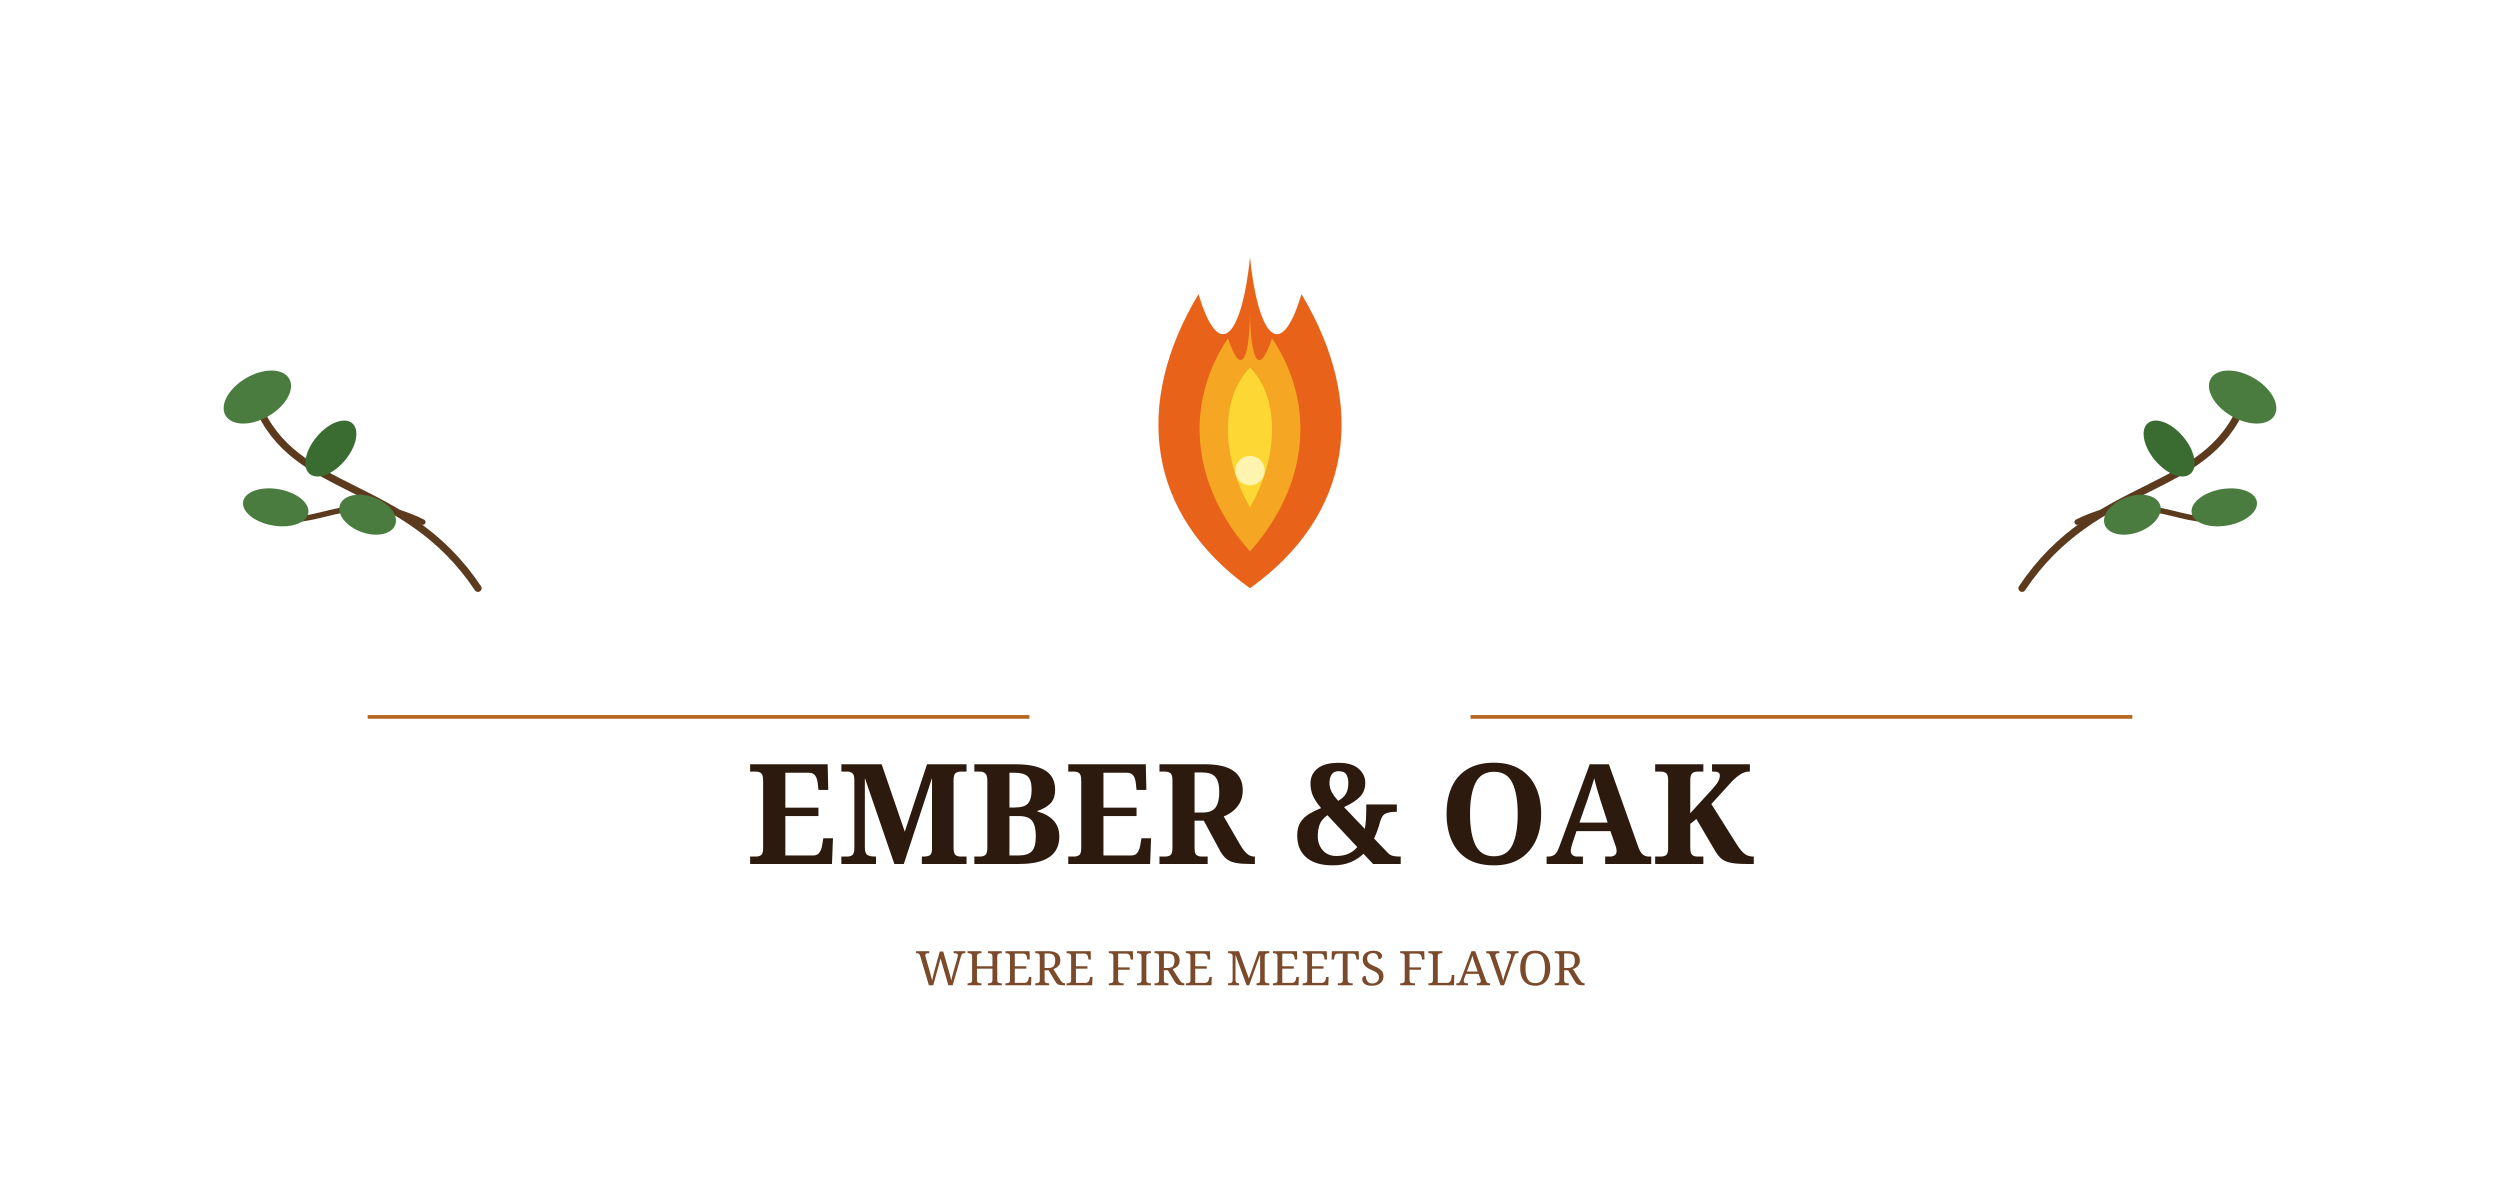
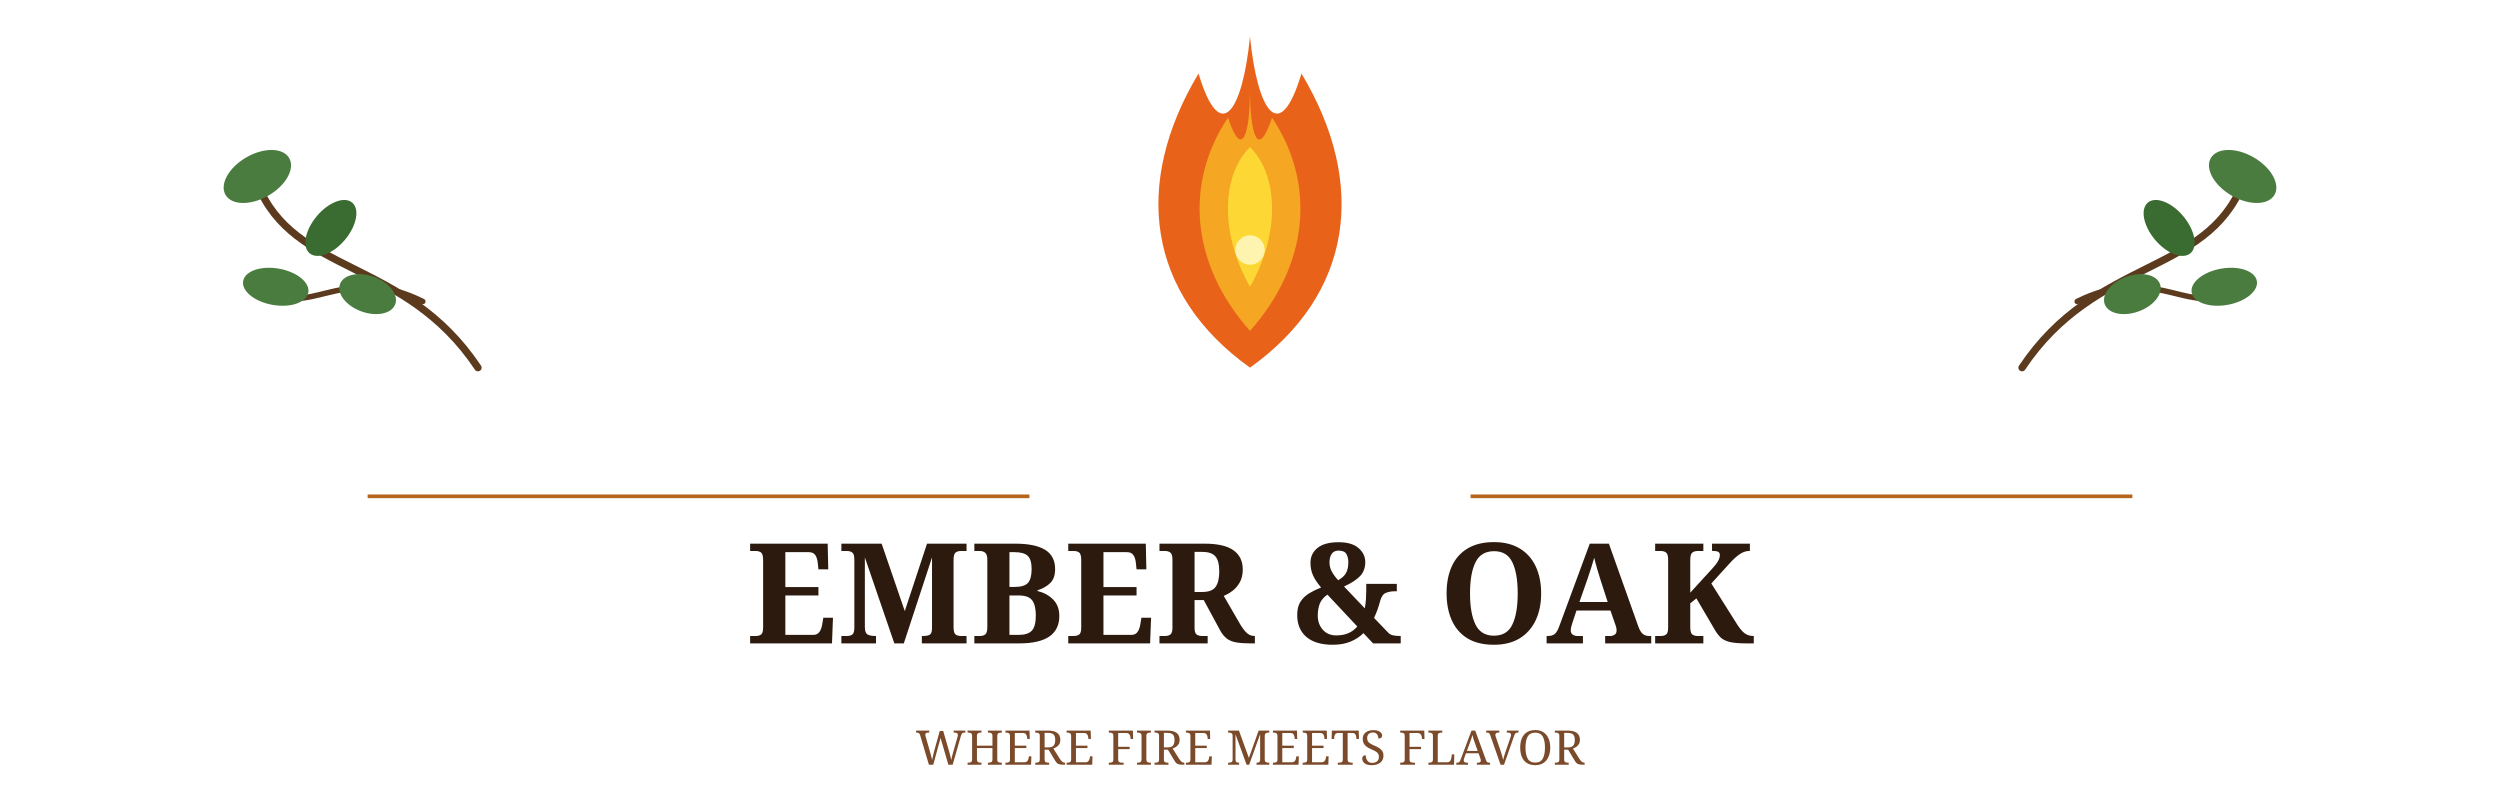
- <svg xmlns="http://www.w3.org/2000/svg" width="100%" viewBox="0 0 680 320">
+ <svg xmlns="http://www.w3.org/2000/svg" width="100%" viewBox="0 60 680 220">
  <defs>
    
  </defs>
  <g transform="translate(130, 160)" style="fill:rgb(0, 0, 0);stroke:none;color:rgb(0, 0, 0);stroke-width:1px;stroke-linecap:butt;stroke-linejoin:miter;opacity:1;font-family:&quot;Anthropic Sans&quot;, -apple-system, BlinkMacSystemFont, &quot;Segoe UI&quot;, sans-serif;font-size:16px;font-weight:400;text-anchor:start;dominant-baseline:auto">
    <path d="M0,0 C-20,-30 -50,-25 -60,-50" stroke="#5C3A1E" stroke-width="2" fill="none" stroke-linecap="round" style="fill:none;stroke:rgb(92, 58, 30);color:rgb(0, 0, 0);stroke-width:2px;stroke-linecap:round;stroke-linejoin:miter;opacity:1;font-family:&quot;Anthropic Sans&quot;, -apple-system, BlinkMacSystemFont, &quot;Segoe UI&quot;, sans-serif;font-size:16px;font-weight:400;text-anchor:start;dominant-baseline:auto" />
    <path d="M-15,-18 C-35,-28 -45,-15 -55,-20" stroke="#5C3A1E" stroke-width="1.5" fill="none" stroke-linecap="round" style="fill:none;stroke:rgb(92, 58, 30);color:rgb(0, 0, 0);stroke-width:1.5px;stroke-linecap:round;stroke-linejoin:miter;opacity:1;font-family:&quot;Anthropic Sans&quot;, -apple-system, BlinkMacSystemFont, &quot;Segoe UI&quot;, sans-serif;font-size:16px;font-weight:400;text-anchor:start;dominant-baseline:auto" />
    <ellipse cx="-60" cy="-52" rx="10" ry="6" fill="#4A7C3F" transform="rotate(-30,-60,-52)" style="fill:rgb(74, 124, 63);stroke:none;color:rgb(0, 0, 0);stroke-width:1px;stroke-linecap:butt;stroke-linejoin:miter;opacity:1;font-family:&quot;Anthropic Sans&quot;, -apple-system, BlinkMacSystemFont, &quot;Segoe UI&quot;, sans-serif;font-size:16px;font-weight:400;text-anchor:start;dominant-baseline:auto" />
    <ellipse cx="-55" cy="-22" rx="9" ry="5" fill="#4A7C3F" transform="rotate(10,-55,-22)" style="fill:rgb(74, 124, 63);stroke:none;color:rgb(0, 0, 0);stroke-width:1px;stroke-linecap:butt;stroke-linejoin:miter;opacity:1;font-family:&quot;Anthropic Sans&quot;, -apple-system, BlinkMacSystemFont, &quot;Segoe UI&quot;, sans-serif;font-size:16px;font-weight:400;text-anchor:start;dominant-baseline:auto" />
    <ellipse cx="-40" cy="-38" rx="9" ry="5" fill="#3A6B30" transform="rotate(-50,-40,-38)" style="fill:rgb(58, 107, 48);stroke:none;color:rgb(0, 0, 0);stroke-width:1px;stroke-linecap:butt;stroke-linejoin:miter;opacity:1;font-family:&quot;Anthropic Sans&quot;, -apple-system, BlinkMacSystemFont, &quot;Segoe UI&quot;, sans-serif;font-size:16px;font-weight:400;text-anchor:start;dominant-baseline:auto" />
    <ellipse cx="-30" cy="-20" rx="8" ry="5" fill="#4A7C3F" transform="rotate(20,-30,-20)" style="fill:rgb(74, 124, 63);stroke:none;color:rgb(0, 0, 0);stroke-width:1px;stroke-linecap:butt;stroke-linejoin:miter;opacity:1;font-family:&quot;Anthropic Sans&quot;, -apple-system, BlinkMacSystemFont, &quot;Segoe UI&quot;, sans-serif;font-size:16px;font-weight:400;text-anchor:start;dominant-baseline:auto" />
  </g>
  <g transform="translate(550, 160)" style="fill:rgb(0, 0, 0);stroke:none;color:rgb(0, 0, 0);stroke-width:1px;stroke-linecap:butt;stroke-linejoin:miter;opacity:1;font-family:&quot;Anthropic Sans&quot;, -apple-system, BlinkMacSystemFont, &quot;Segoe UI&quot;, sans-serif;font-size:16px;font-weight:400;text-anchor:start;dominant-baseline:auto">
    <path d="M0,0 C20,-30 50,-25 60,-50" stroke="#5C3A1E" stroke-width="2" fill="none" stroke-linecap="round" style="fill:none;stroke:rgb(92, 58, 30);color:rgb(0, 0, 0);stroke-width:2px;stroke-linecap:round;stroke-linejoin:miter;opacity:1;font-family:&quot;Anthropic Sans&quot;, -apple-system, BlinkMacSystemFont, &quot;Segoe UI&quot;, sans-serif;font-size:16px;font-weight:400;text-anchor:start;dominant-baseline:auto" />
    <path d="M15,-18 C35,-28 45,-15 55,-20" stroke="#5C3A1E" stroke-width="1.5" fill="none" stroke-linecap="round" style="fill:none;stroke:rgb(92, 58, 30);color:rgb(0, 0, 0);stroke-width:1.5px;stroke-linecap:round;stroke-linejoin:miter;opacity:1;font-family:&quot;Anthropic Sans&quot;, -apple-system, BlinkMacSystemFont, &quot;Segoe UI&quot;, sans-serif;font-size:16px;font-weight:400;text-anchor:start;dominant-baseline:auto" />
    <ellipse cx="60" cy="-52" rx="10" ry="6" fill="#4A7C3F" transform="rotate(30,60,-52)" style="fill:rgb(74, 124, 63);stroke:none;color:rgb(0, 0, 0);stroke-width:1px;stroke-linecap:butt;stroke-linejoin:miter;opacity:1;font-family:&quot;Anthropic Sans&quot;, -apple-system, BlinkMacSystemFont, &quot;Segoe UI&quot;, sans-serif;font-size:16px;font-weight:400;text-anchor:start;dominant-baseline:auto" />
    <ellipse cx="55" cy="-22" rx="9" ry="5" fill="#4A7C3F" transform="rotate(-10,55,-22)" style="fill:rgb(74, 124, 63);stroke:none;color:rgb(0, 0, 0);stroke-width:1px;stroke-linecap:butt;stroke-linejoin:miter;opacity:1;font-family:&quot;Anthropic Sans&quot;, -apple-system, BlinkMacSystemFont, &quot;Segoe UI&quot;, sans-serif;font-size:16px;font-weight:400;text-anchor:start;dominant-baseline:auto" />
    <ellipse cx="40" cy="-38" rx="9" ry="5" fill="#3A6B30" transform="rotate(50,40,-38)" style="fill:rgb(58, 107, 48);stroke:none;color:rgb(0, 0, 0);stroke-width:1px;stroke-linecap:butt;stroke-linejoin:miter;opacity:1;font-family:&quot;Anthropic Sans&quot;, -apple-system, BlinkMacSystemFont, &quot;Segoe UI&quot;, sans-serif;font-size:16px;font-weight:400;text-anchor:start;dominant-baseline:auto" />
    <ellipse cx="30" cy="-20" rx="8" ry="5" fill="#4A7C3F" transform="rotate(-20,30,-20)" style="fill:rgb(74, 124, 63);stroke:none;color:rgb(0, 0, 0);stroke-width:1px;stroke-linecap:butt;stroke-linejoin:miter;opacity:1;font-family:&quot;Anthropic Sans&quot;, -apple-system, BlinkMacSystemFont, &quot;Segoe UI&quot;, sans-serif;font-size:16px;font-weight:400;text-anchor:start;dominant-baseline:auto" />
  </g>
  <g transform="translate(340, 100)" style="fill:rgb(0, 0, 0);stroke:none;color:rgb(0, 0, 0);stroke-width:1px;stroke-linecap:butt;stroke-linejoin:miter;opacity:1;font-family:&quot;Anthropic Sans&quot;, -apple-system, BlinkMacSystemFont, &quot;Segoe UI&quot;, sans-serif;font-size:16px;font-weight:400;text-anchor:start;dominant-baseline:auto">
    <path d="M0,60 C-28,40 -32,10 -14,-20 C-8,0 -2,-10 0,-30 C2,-10 8,0 14,-20 C32,10 28,40 0,60Z" fill="#E8621A" style="fill:rgb(232, 98, 26);stroke:none;color:rgb(0, 0, 0);stroke-width:1px;stroke-linecap:butt;stroke-linejoin:miter;opacity:1;font-family:&quot;Anthropic Sans&quot;, -apple-system, BlinkMacSystemFont, &quot;Segoe UI&quot;, sans-serif;font-size:16px;font-weight:400;text-anchor:start;dominant-baseline:auto" />
    <path d="M0,50 C-16,32 -18,10 -6,-8 C-2,4 0,-4 0,-16 C0,-4 2,4 6,-8 C18,10 16,32 0,50Z" fill="#F5A623" style="fill:rgb(245, 166, 35);stroke:none;color:rgb(0, 0, 0);stroke-width:1px;stroke-linecap:butt;stroke-linejoin:miter;opacity:1;font-family:&quot;Anthropic Sans&quot;, -apple-system, BlinkMacSystemFont, &quot;Segoe UI&quot;, sans-serif;font-size:16px;font-weight:400;text-anchor:start;dominant-baseline:auto" />
    <path d="M0,38 C-8,24 -8,8 0,0 C8,8 8,24 0,38Z" fill="#FDD835" style="fill:rgb(253, 216, 53);stroke:none;color:rgb(0, 0, 0);stroke-width:1px;stroke-linecap:butt;stroke-linejoin:miter;opacity:1;font-family:&quot;Anthropic Sans&quot;, -apple-system, BlinkMacSystemFont, &quot;Segoe UI&quot;, sans-serif;font-size:16px;font-weight:400;text-anchor:start;dominant-baseline:auto" />
    <circle cx="0" cy="28" r="4" fill="#FFF9C4" opacity="0.85" style="fill:rgb(255, 249, 196);stroke:none;color:rgb(0, 0, 0);stroke-width:1px;stroke-linecap:butt;stroke-linejoin:miter;opacity:0.85;font-family:&quot;Anthropic Sans&quot;, -apple-system, BlinkMacSystemFont, &quot;Segoe UI&quot;, sans-serif;font-size:16px;font-weight:400;text-anchor:start;dominant-baseline:auto" />
  </g>
  <line x1="100" y1="195" x2="280" y2="195" style="fill:rgb(0, 0, 0);stroke:rgb(181, 101, 29);color:rgb(0, 0, 0);stroke-width:1px;stroke-linecap:butt;stroke-linejoin:miter;opacity:1;font-family:&quot;Anthropic Sans&quot;, -apple-system, BlinkMacSystemFont, &quot;Segoe UI&quot;, sans-serif;font-size:16px;font-weight:400;text-anchor:start;dominant-baseline:auto" />
  <line x1="400" y1="195" x2="580" y2="195" style="fill:rgb(0, 0, 0);stroke:rgb(181, 101, 29);color:rgb(0, 0, 0);stroke-width:1px;stroke-linecap:butt;stroke-linejoin:miter;opacity:1;font-family:&quot;Anthropic Sans&quot;, -apple-system, BlinkMacSystemFont, &quot;Segoe UI&quot;, sans-serif;font-size:16px;font-weight:400;text-anchor:start;dominant-baseline:auto" />
  <text x="340" y="235" text-anchor="middle" style="fill:rgb(44, 26, 14);stroke:none;color:rgb(0, 0, 0);stroke-width:1px;stroke-linecap:butt;stroke-linejoin:miter;opacity:1;font-family:Georgia, serif;font-size:38px;font-weight:700;text-anchor:middle;dominant-baseline:auto">EMBER &amp; OAK</text>
  <text x="340" y="268" text-anchor="middle" style="fill:rgb(122, 74, 42);stroke:none;color:rgb(0, 0, 0);stroke-width:1px;stroke-linecap:butt;stroke-linejoin:miter;opacity:1;font-family:Georgia, serif;font-size:13px;font-weight:400;text-anchor:middle;dominant-baseline:auto">WHERE FIRE MEETS FLAVOR</text>
</svg>
